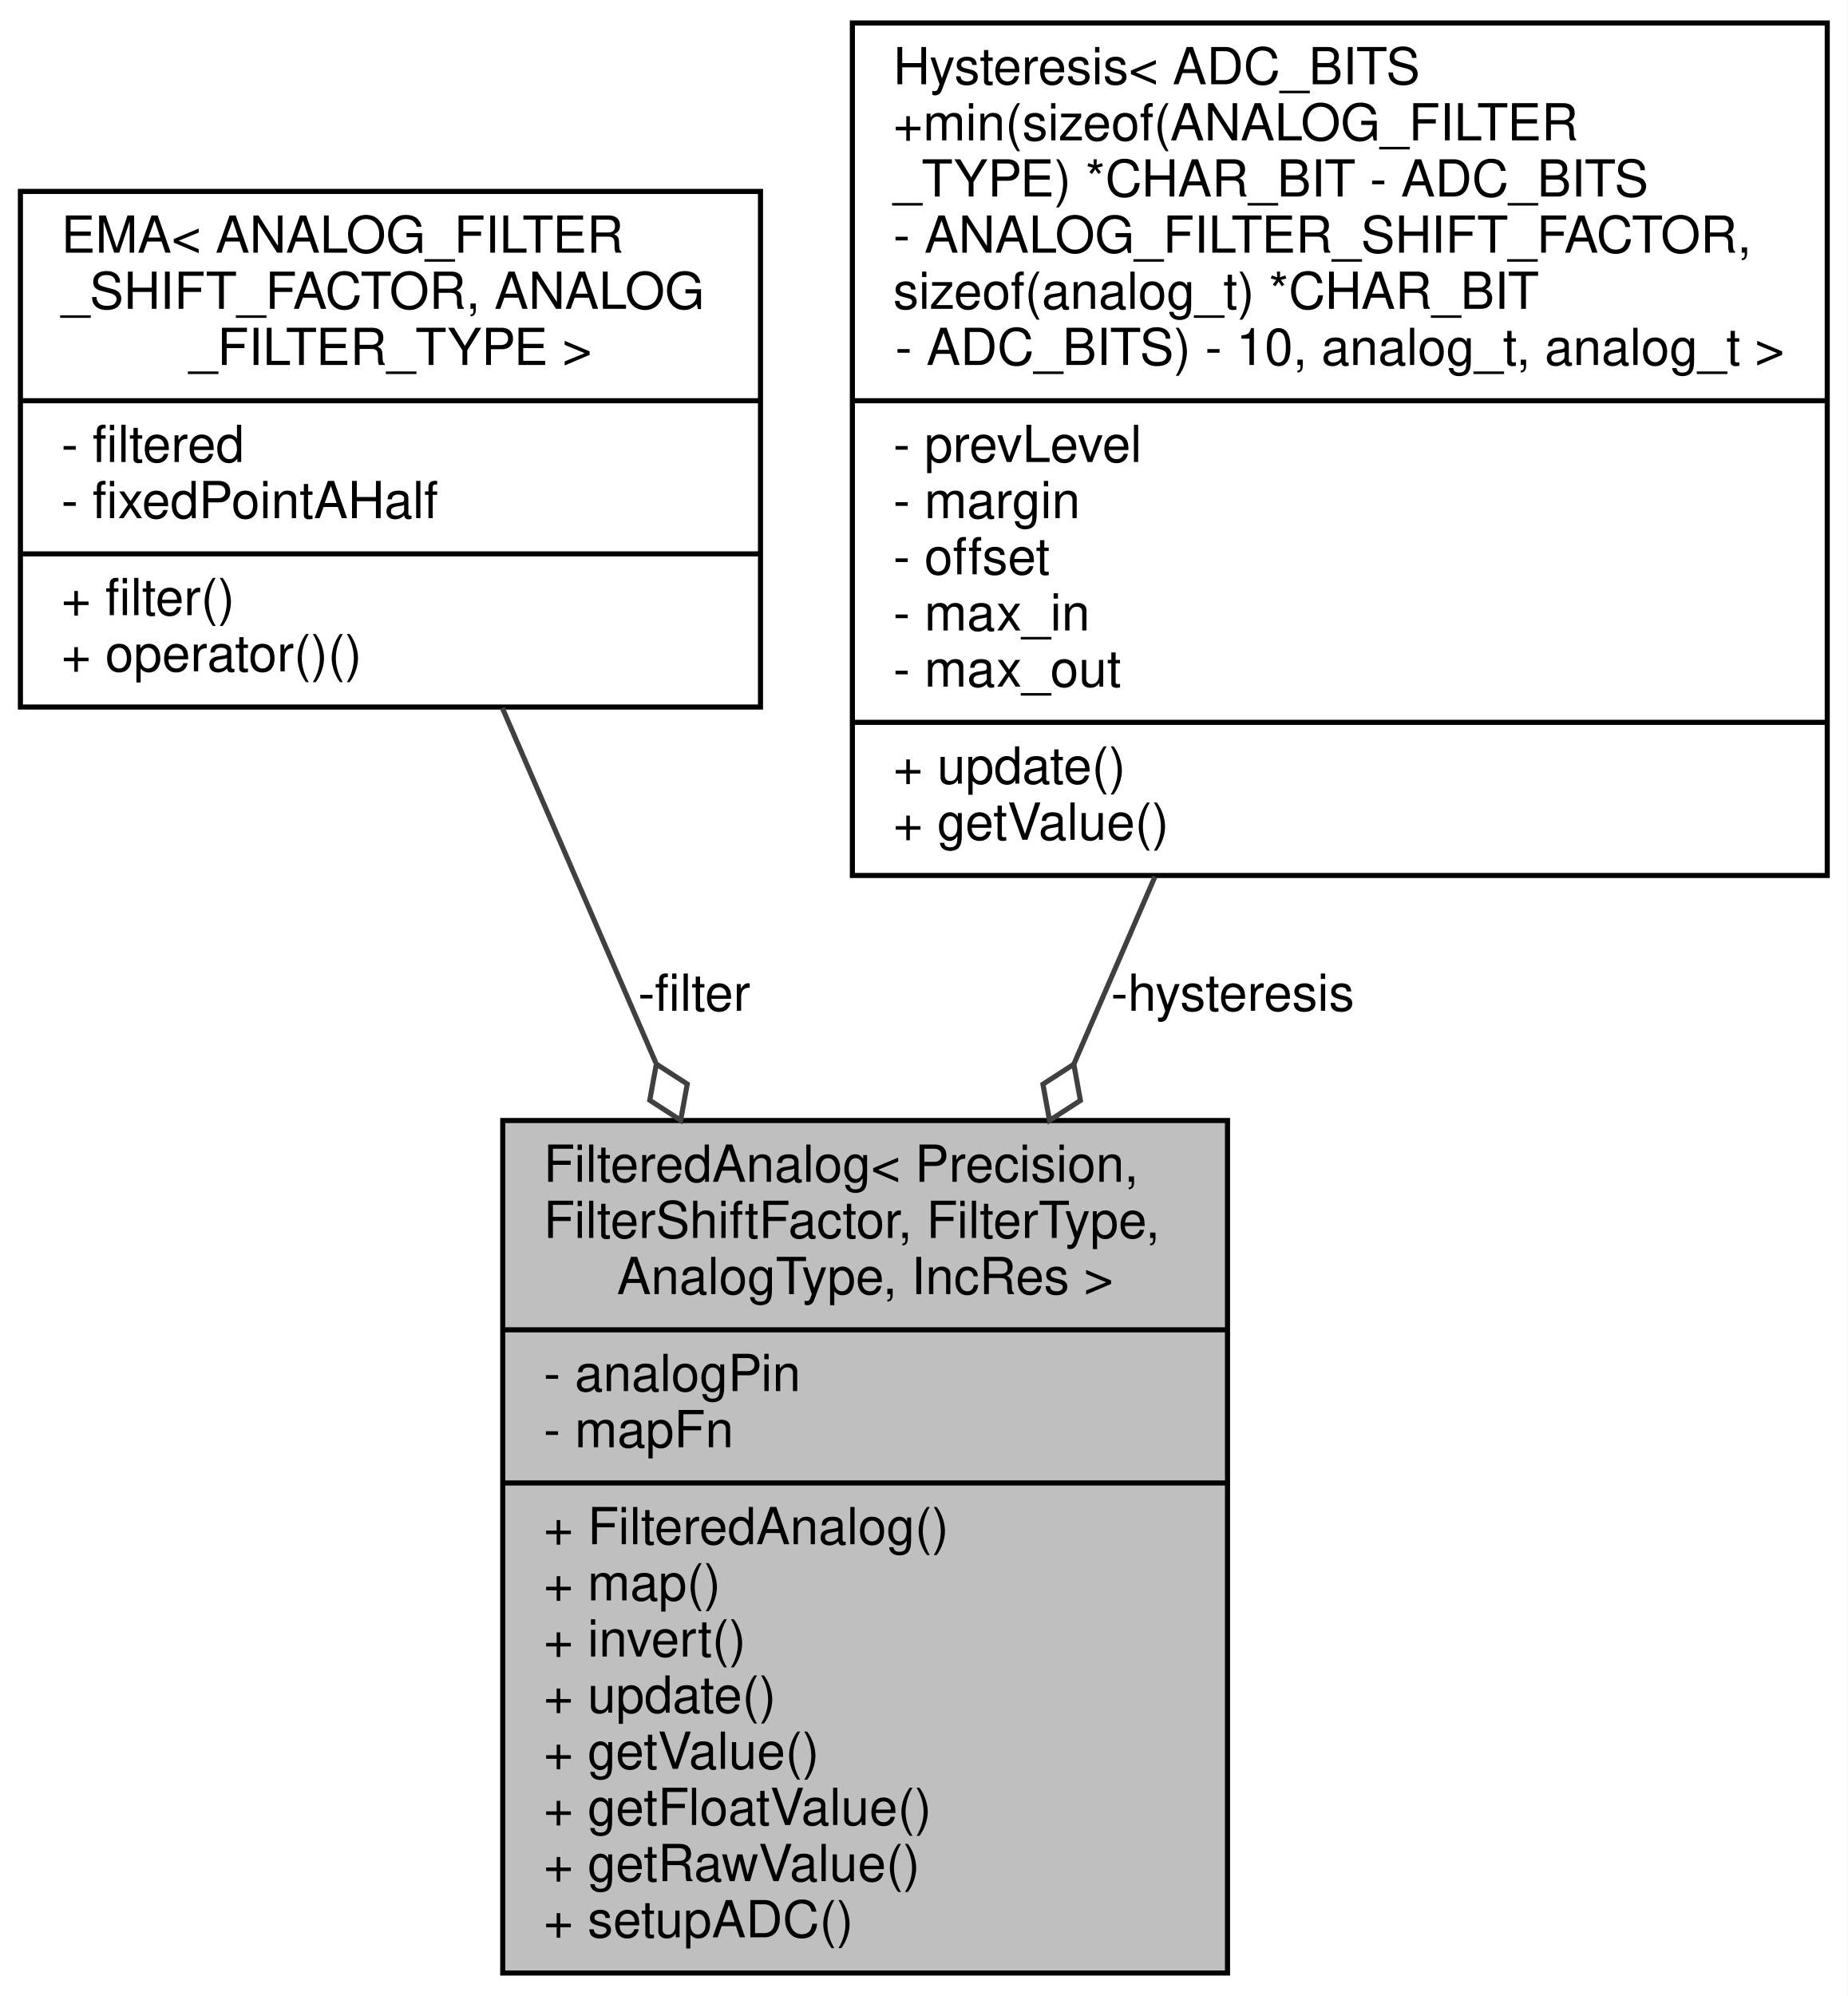
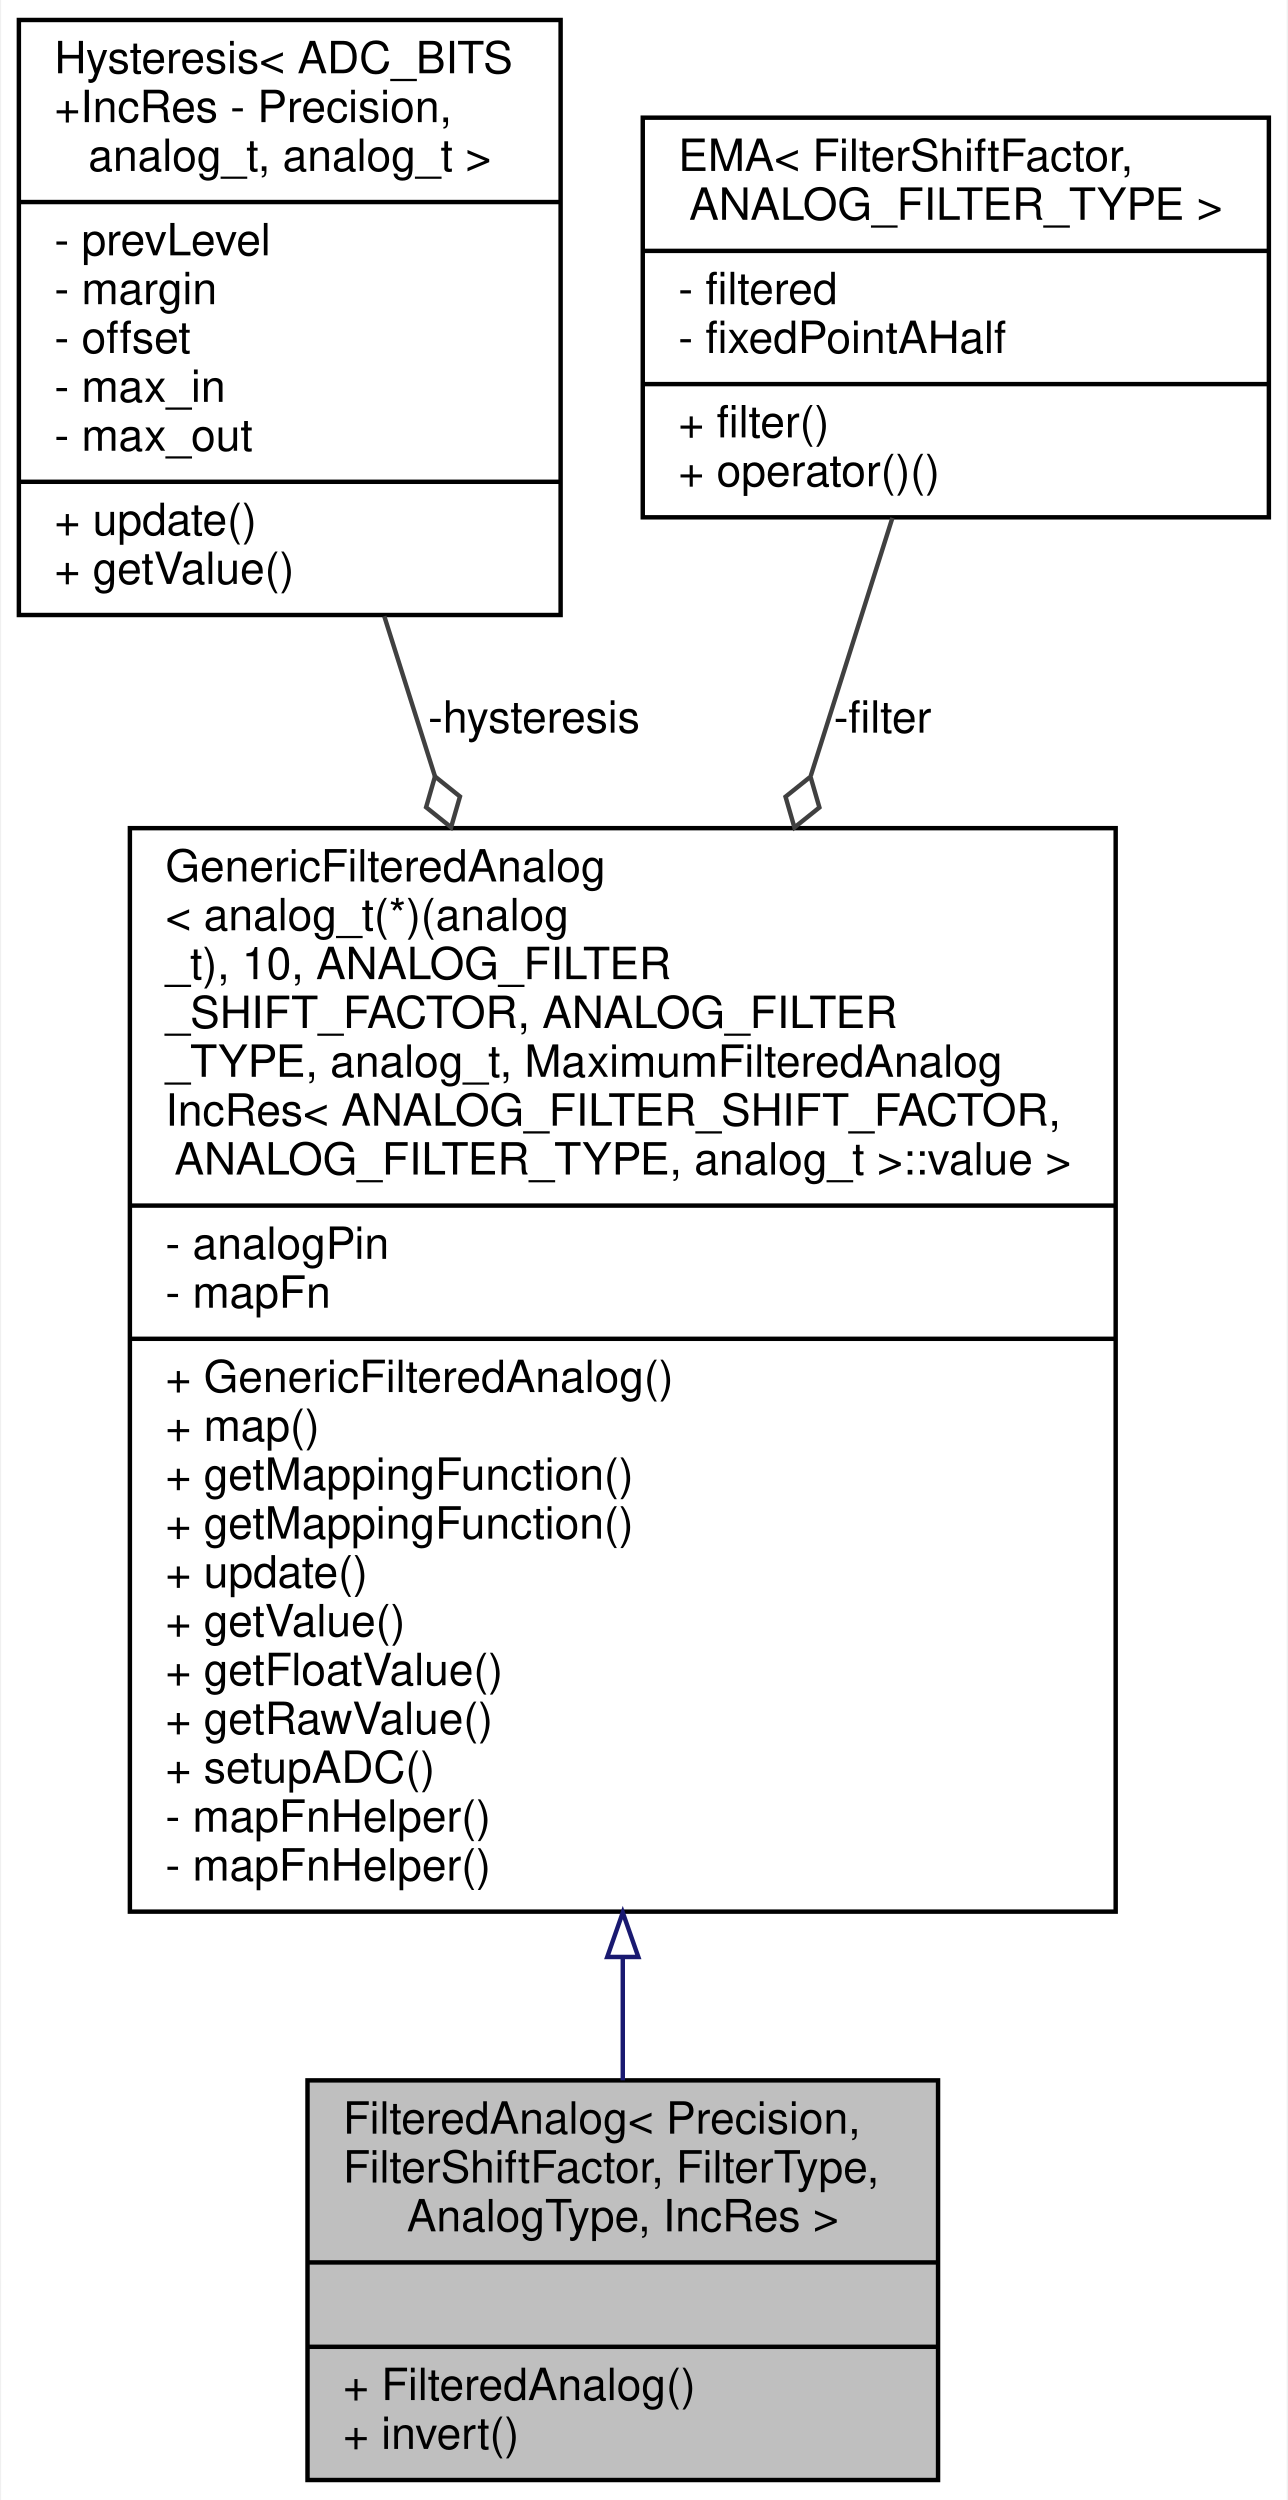
- <svg xmlns="http://www.w3.org/2000/svg" xmlns:xlink="http://www.w3.org/1999/xlink" width="362pt" height="391pt" viewBox="0.00 0.00 362.00 391.00">
-   <g id="graph0" class="graph" transform="scale(1 1) rotate(0) translate(4 387)">
-     <polygon fill="#ffffff" stroke="transparent" points="-4,4 -4,-387 358,-387 358,4 -4,4" />
+ <svg xmlns="http://www.w3.org/2000/svg" xmlns:xlink="http://www.w3.org/1999/xlink" width="290pt" height="563pt" viewBox="0.00 0.00 289.50 563.00">
+   <g id="graph0" class="graph" transform="scale(1 1) rotate(0) translate(4 559)">
+     <polygon fill="#ffffff" stroke="transparent" points="-4,4 -4,-559 285.5,-559 285.5,4 -4,4" />
    <g id="node1" class="node">
      <g id="a_node1">
        <a xlink:title="A class that reads and filters an analog input.">
-           <polygon fill="#bfbfbf" stroke="#000000" points="94.5,-.5 94.5,-167.5 236.5,-167.5 236.5,-.5 94.5,-.5" />
-           <text text-anchor="start" x="102.5" y="-155.5" font-family="Helvetica,sans-Serif" font-size="10.00" fill="#000000">FilteredAnalog&lt; Precision,</text>
-           <text text-anchor="start" x="102.5" y="-144.5" font-family="Helvetica,sans-Serif" font-size="10.00" fill="#000000"> FilterShiftFactor, FilterType,</text>
-           <text text-anchor="middle" x="165.5" y="-133.5" font-family="Helvetica,sans-Serif" font-size="10.00" fill="#000000"> AnalogType, IncRes &gt;</text>
-           <polyline fill="none" stroke="#000000" points="94.5,-126.5 236.5,-126.5 " />
-           <text text-anchor="start" x="102.5" y="-114.5" font-family="Helvetica,sans-Serif" font-size="10.00" fill="#000000">- analogPin</text>
-           <text text-anchor="start" x="102.5" y="-103.5" font-family="Helvetica,sans-Serif" font-size="10.00" fill="#000000">- mapFn</text>
-           <polyline fill="none" stroke="#000000" points="94.5,-96.5 236.5,-96.5 " />
-           <text text-anchor="start" x="102.5" y="-84.5" font-family="Helvetica,sans-Serif" font-size="10.00" fill="#000000">+ FilteredAnalog()</text>
-           <text text-anchor="start" x="102.5" y="-73.5" font-family="Helvetica,sans-Serif" font-size="10.00" fill="#000000">+ map()</text>
-           <text text-anchor="start" x="102.5" y="-62.5" font-family="Helvetica,sans-Serif" font-size="10.00" fill="#000000">+ invert()</text>
-           <text text-anchor="start" x="102.5" y="-51.5" font-family="Helvetica,sans-Serif" font-size="10.00" fill="#000000">+ update()</text>
-           <text text-anchor="start" x="102.5" y="-40.5" font-family="Helvetica,sans-Serif" font-size="10.00" fill="#000000">+ getValue()</text>
-           <text text-anchor="start" x="102.5" y="-29.5" font-family="Helvetica,sans-Serif" font-size="10.00" fill="#000000">+ getFloatValue()</text>
-           <text text-anchor="start" x="102.5" y="-18.5" font-family="Helvetica,sans-Serif" font-size="10.00" fill="#000000">+ getRawValue()</text>
-           <text text-anchor="start" x="102.5" y="-7.5" font-family="Helvetica,sans-Serif" font-size="10.00" fill="#000000">+ setupADC()</text>
+           <polygon fill="#bfbfbf" stroke="#000000" points="65,-.5 65,-90.5 207,-90.5 207,-.5 65,-.5" />
+           <text text-anchor="start" x="73" y="-78.5" font-family="Helvetica,sans-Serif" font-size="10.00" fill="#000000">FilteredAnalog&lt; Precision,</text>
+           <text text-anchor="start" x="73" y="-67.5" font-family="Helvetica,sans-Serif" font-size="10.00" fill="#000000"> FilterShiftFactor, FilterType,</text>
+           <text text-anchor="middle" x="136" y="-56.5" font-family="Helvetica,sans-Serif" font-size="10.00" fill="#000000"> AnalogType, IncRes &gt;</text>
+           <polyline fill="none" stroke="#000000" points="65,-49.5 207,-49.5 " />
+           <text text-anchor="middle" x="136" y="-37.5" font-family="Helvetica,sans-Serif" font-size="10.00" fill="#000000"> </text>
+           <polyline fill="none" stroke="#000000" points="65,-30.5 207,-30.5 " />
+           <text text-anchor="start" x="73" y="-18.5" font-family="Helvetica,sans-Serif" font-size="10.00" fill="#000000">+ FilteredAnalog()</text>
+           <text text-anchor="start" x="73" y="-7.5" font-family="Helvetica,sans-Serif" font-size="10.00" fill="#000000">+ invert()</text>
        </a>
      </g>
    </g>
    <g id="node2" class="node">
      <g id="a_node2">
-         <a xlink:href="../../d7/d40/classEMA.html" target="_top" xlink:title=" ">
-           <polygon fill="#ffffff" stroke="#000000" points="0,-248.5 0,-349.5 145,-349.5 145,-248.5 0,-248.5" />
-           <text text-anchor="start" x="8" y="-337.5" font-family="Helvetica,sans-Serif" font-size="10.00" fill="#000000">EMA&lt; ANALOG_FILTER</text>
-           <text text-anchor="start" x="8" y="-326.5" font-family="Helvetica,sans-Serif" font-size="10.00" fill="#000000">_SHIFT_FACTOR, ANALOG</text>
-           <text text-anchor="middle" x="72.5" y="-315.5" font-family="Helvetica,sans-Serif" font-size="10.00" fill="#000000">_FILTER_TYPE &gt;</text>
-           <polyline fill="none" stroke="#000000" points="0,-308.5 145,-308.5 " />
-           <text text-anchor="start" x="8" y="-296.5" font-family="Helvetica,sans-Serif" font-size="10.00" fill="#000000">- filtered</text>
-           <text text-anchor="start" x="8" y="-285.5" font-family="Helvetica,sans-Serif" font-size="10.00" fill="#000000">- fixedPointAHalf</text>
-           <polyline fill="none" stroke="#000000" points="0,-278.5 145,-278.5 " />
-           <text text-anchor="start" x="8" y="-266.5" font-family="Helvetica,sans-Serif" font-size="10.00" fill="#000000">+ filter()</text>
-           <text text-anchor="start" x="8" y="-255.5" font-family="Helvetica,sans-Serif" font-size="10.00" fill="#000000">+ operator()()</text>
+         <a xlink:href="../../dc/d91/classGenericFilteredAnalog.html" target="_top" xlink:title=" ">
+           <polygon fill="#ffffff" stroke="#000000" points="25,-128.5 25,-372.5 247,-372.5 247,-128.5 25,-128.5" />
+           <text text-anchor="start" x="33" y="-360.5" font-family="Helvetica,sans-Serif" font-size="10.00" fill="#000000">GenericFilteredAnalog</text>
+           <text text-anchor="start" x="33" y="-349.5" font-family="Helvetica,sans-Serif" font-size="10.00" fill="#000000">&lt; analog_t(*)(analog</text>
+           <text text-anchor="start" x="33" y="-338.5" font-family="Helvetica,sans-Serif" font-size="10.00" fill="#000000">_t), 10, ANALOG_FILTER</text>
+           <text text-anchor="start" x="33" y="-327.5" font-family="Helvetica,sans-Serif" font-size="10.00" fill="#000000">_SHIFT_FACTOR, ANALOG_FILTER</text>
+           <text text-anchor="start" x="33" y="-316.5" font-family="Helvetica,sans-Serif" font-size="10.00" fill="#000000">_TYPE, analog_t, MaximumFilteredAnalog</text>
+           <text text-anchor="start" x="33" y="-305.5" font-family="Helvetica,sans-Serif" font-size="10.00" fill="#000000">IncRes&lt; ANALOG_FILTER_SHIFT_FACTOR,</text>
+           <text text-anchor="middle" x="136" y="-294.5" font-family="Helvetica,sans-Serif" font-size="10.00" fill="#000000"> ANALOG_FILTER_TYPE, analog_t &gt;::value &gt;</text>
+           <polyline fill="none" stroke="#000000" points="25,-287.5 247,-287.5 " />
+           <text text-anchor="start" x="33" y="-275.5" font-family="Helvetica,sans-Serif" font-size="10.00" fill="#000000">- analogPin</text>
+           <text text-anchor="start" x="33" y="-264.5" font-family="Helvetica,sans-Serif" font-size="10.00" fill="#000000">- mapFn</text>
+           <polyline fill="none" stroke="#000000" points="25,-257.5 247,-257.5 " />
+           <text text-anchor="start" x="33" y="-245.5" font-family="Helvetica,sans-Serif" font-size="10.00" fill="#000000">+ GenericFilteredAnalog()</text>
+           <text text-anchor="start" x="33" y="-234.5" font-family="Helvetica,sans-Serif" font-size="10.00" fill="#000000">+ map()</text>
+           <text text-anchor="start" x="33" y="-223.5" font-family="Helvetica,sans-Serif" font-size="10.00" fill="#000000">+ getMappingFunction()</text>
+           <text text-anchor="start" x="33" y="-212.5" font-family="Helvetica,sans-Serif" font-size="10.00" fill="#000000">+ getMappingFunction()</text>
+           <text text-anchor="start" x="33" y="-201.5" font-family="Helvetica,sans-Serif" font-size="10.00" fill="#000000">+ update()</text>
+           <text text-anchor="start" x="33" y="-190.5" font-family="Helvetica,sans-Serif" font-size="10.00" fill="#000000">+ getValue()</text>
+           <text text-anchor="start" x="33" y="-179.5" font-family="Helvetica,sans-Serif" font-size="10.00" fill="#000000">+ getFloatValue()</text>
+           <text text-anchor="start" x="33" y="-168.5" font-family="Helvetica,sans-Serif" font-size="10.00" fill="#000000">+ getRawValue()</text>
+           <text text-anchor="start" x="33" y="-157.5" font-family="Helvetica,sans-Serif" font-size="10.00" fill="#000000">+ setupADC()</text>
+           <text text-anchor="start" x="33" y="-146.5" font-family="Helvetica,sans-Serif" font-size="10.00" fill="#000000">- mapFnHelper()</text>
+           <text text-anchor="start" x="33" y="-135.5" font-family="Helvetica,sans-Serif" font-size="10.00" fill="#000000">- mapFnHelper()</text>
        </a>
      </g>
    </g>
    <g id="edge1" class="edge">
-       <path fill="none" stroke="#404040" d="M94.422,-248.32C103.416,-227.529 114.131,-202.757 124.479,-178.834" />
-       <polygon fill="none" stroke="#404040" points="124.595,-178.565 123.306,-171.47 129.359,-167.551 130.648,-174.646 124.595,-178.565" />
-       <text text-anchor="middle" x="132" y="-189" font-family="Helvetica,sans-Serif" font-size="10.00" fill="#000000"> -filter</text>
+       <path fill="none" stroke="#191970" d="M136,-118.054C136,-108.352 136,-99.042 136,-90.516" />
+       <polygon fill="none" stroke="#191970" points="132.5,-118.29 136,-128.29 139.5,-118.29 132.5,-118.29" />
    </g>
    <g id="node3" class="node">
      <g id="a_node3">
        <a xlink:href="../../d2/dcb/classHysteresis.html" target="_top" xlink:title=" ">
-           <polygon fill="#ffffff" stroke="#000000" points="163,-215.5 163,-382.5 354,-382.5 354,-215.5 163,-215.5" />
-           <text text-anchor="start" x="171" y="-370.5" font-family="Helvetica,sans-Serif" font-size="10.00" fill="#000000">Hysteresis&lt; ADC_BITS</text>
-           <text text-anchor="start" x="171" y="-359.5" font-family="Helvetica,sans-Serif" font-size="10.00" fill="#000000">+min(sizeof(ANALOG_FILTER</text>
-           <text text-anchor="start" x="171" y="-348.5" font-family="Helvetica,sans-Serif" font-size="10.00" fill="#000000">_TYPE) *CHAR_BIT - ADC_BITS</text>
-           <text text-anchor="start" x="171" y="-337.5" font-family="Helvetica,sans-Serif" font-size="10.00" fill="#000000"> - ANALOG_FILTER_SHIFT_FACTOR,</text>
-           <text text-anchor="start" x="171" y="-326.5" font-family="Helvetica,sans-Serif" font-size="10.00" fill="#000000"> sizeof(analog_t) *CHAR_BIT </text>
-           <text text-anchor="middle" x="258.5" y="-315.5" font-family="Helvetica,sans-Serif" font-size="10.00" fill="#000000">- ADC_BITS) - 10, analog_t, analog_t &gt;</text>
-           <polyline fill="none" stroke="#000000" points="163,-308.5 354,-308.5 " />
-           <text text-anchor="start" x="171" y="-296.5" font-family="Helvetica,sans-Serif" font-size="10.00" fill="#000000">- prevLevel</text>
-           <text text-anchor="start" x="171" y="-285.5" font-family="Helvetica,sans-Serif" font-size="10.00" fill="#000000">- margin</text>
-           <text text-anchor="start" x="171" y="-274.5" font-family="Helvetica,sans-Serif" font-size="10.00" fill="#000000">- offset</text>
-           <text text-anchor="start" x="171" y="-263.5" font-family="Helvetica,sans-Serif" font-size="10.00" fill="#000000">- max_in</text>
-           <text text-anchor="start" x="171" y="-252.5" font-family="Helvetica,sans-Serif" font-size="10.00" fill="#000000">- max_out</text>
-           <polyline fill="none" stroke="#000000" points="163,-245.5 354,-245.5 " />
-           <text text-anchor="start" x="171" y="-233.5" font-family="Helvetica,sans-Serif" font-size="10.00" fill="#000000">+ update()</text>
-           <text text-anchor="start" x="171" y="-222.5" font-family="Helvetica,sans-Serif" font-size="10.00" fill="#000000">+ getValue()</text>
+           <polygon fill="#ffffff" stroke="#000000" points="0,-420.5 0,-554.5 122,-554.5 122,-420.5 0,-420.5" />
+           <text text-anchor="start" x="8" y="-542.5" font-family="Helvetica,sans-Serif" font-size="10.00" fill="#000000">Hysteresis&lt; ADC_BITS</text>
+           <text text-anchor="start" x="8" y="-531.5" font-family="Helvetica,sans-Serif" font-size="10.00" fill="#000000">+IncRes - Precision,</text>
+           <text text-anchor="middle" x="61" y="-520.5" font-family="Helvetica,sans-Serif" font-size="10.00" fill="#000000"> analog_t, analog_t &gt;</text>
+           <polyline fill="none" stroke="#000000" points="0,-513.5 122,-513.5 " />
+           <text text-anchor="start" x="8" y="-501.5" font-family="Helvetica,sans-Serif" font-size="10.00" fill="#000000">- prevLevel</text>
+           <text text-anchor="start" x="8" y="-490.5" font-family="Helvetica,sans-Serif" font-size="10.00" fill="#000000">- margin</text>
+           <text text-anchor="start" x="8" y="-479.5" font-family="Helvetica,sans-Serif" font-size="10.00" fill="#000000">- offset</text>
+           <text text-anchor="start" x="8" y="-468.5" font-family="Helvetica,sans-Serif" font-size="10.00" fill="#000000">- max_in</text>
+           <text text-anchor="start" x="8" y="-457.5" font-family="Helvetica,sans-Serif" font-size="10.00" fill="#000000">- max_out</text>
+           <polyline fill="none" stroke="#000000" points="0,-450.5 122,-450.5 " />
+           <text text-anchor="start" x="8" y="-438.5" font-family="Helvetica,sans-Serif" font-size="10.00" fill="#000000">+ update()</text>
+           <text text-anchor="start" x="8" y="-427.5" font-family="Helvetica,sans-Serif" font-size="10.00" fill="#000000">+ getValue()</text>
        </a>
      </g>
    </g>
    <g id="edge2" class="edge">
-       <path fill="none" stroke="#404040" d="M222.278,-215.26C217.084,-203.254 211.711,-190.831 206.434,-178.633" />
-       <polygon fill="none" stroke="#404040" points="206.388,-178.525 200.334,-174.607 201.624,-167.512 207.677,-171.43 206.388,-178.525" />
-       <text text-anchor="middle" x="237.5" y="-189" font-family="Helvetica,sans-Serif" font-size="10.00" fill="#000000"> -hysteresis</text>
+       <path fill="none" stroke="#404040" d="M82.291,-420.219C85.906,-408.799 89.768,-396.592 93.703,-384.159" />
+       <polygon fill="none" stroke="#404040" points="93.711,-384.134 91.707,-377.207 97.331,-372.694 99.335,-379.621 93.711,-384.134" />
+       <text text-anchor="middle" x="116" y="-394" font-family="Helvetica,sans-Serif" font-size="10.00" fill="#000000"> -hysteresis</text>
+     </g>
+     <g id="node4" class="node">
+       <g id="a_node4">
+         <a xlink:href="../../d7/d40/classEMA.html" target="_top" xlink:title=" ">
+           <polygon fill="#ffffff" stroke="#000000" points="140.5,-442.5 140.5,-532.5 281.5,-532.5 281.5,-442.5 140.5,-442.5" />
+           <text text-anchor="start" x="148.5" y="-520.5" font-family="Helvetica,sans-Serif" font-size="10.00" fill="#000000">EMA&lt; FilterShiftFactor,</text>
+           <text text-anchor="middle" x="211" y="-509.5" font-family="Helvetica,sans-Serif" font-size="10.00" fill="#000000"> ANALOG_FILTER_TYPE &gt;</text>
+           <polyline fill="none" stroke="#000000" points="140.5,-502.5 281.5,-502.5 " />
+           <text text-anchor="start" x="148.5" y="-490.5" font-family="Helvetica,sans-Serif" font-size="10.00" fill="#000000">- filtered</text>
+           <text text-anchor="start" x="148.5" y="-479.5" font-family="Helvetica,sans-Serif" font-size="10.00" fill="#000000">- fixedPointAHalf</text>
+           <polyline fill="none" stroke="#000000" points="140.5,-472.5 281.5,-472.5 " />
+           <text text-anchor="start" x="148.5" y="-460.5" font-family="Helvetica,sans-Serif" font-size="10.00" fill="#000000">+ filter()</text>
+           <text text-anchor="start" x="148.5" y="-449.5" font-family="Helvetica,sans-Serif" font-size="10.00" fill="#000000">+ operator()()</text>
+         </a>
+       </g>
+     </g>
+     <g id="edge3" class="edge">
+       <path fill="none" stroke="#404040" d="M196.716,-442.364C191.355,-425.423 184.951,-405.184 178.342,-384.3" />
+       <polygon fill="none" stroke="#404040" points="178.275,-384.089 172.651,-379.575 174.655,-372.648 180.278,-377.162 178.275,-384.089" />
+       <text text-anchor="middle" x="194.5" y="-394" font-family="Helvetica,sans-Serif" font-size="10.00" fill="#000000"> -filter</text>
    </g>
  </g>
</svg>
